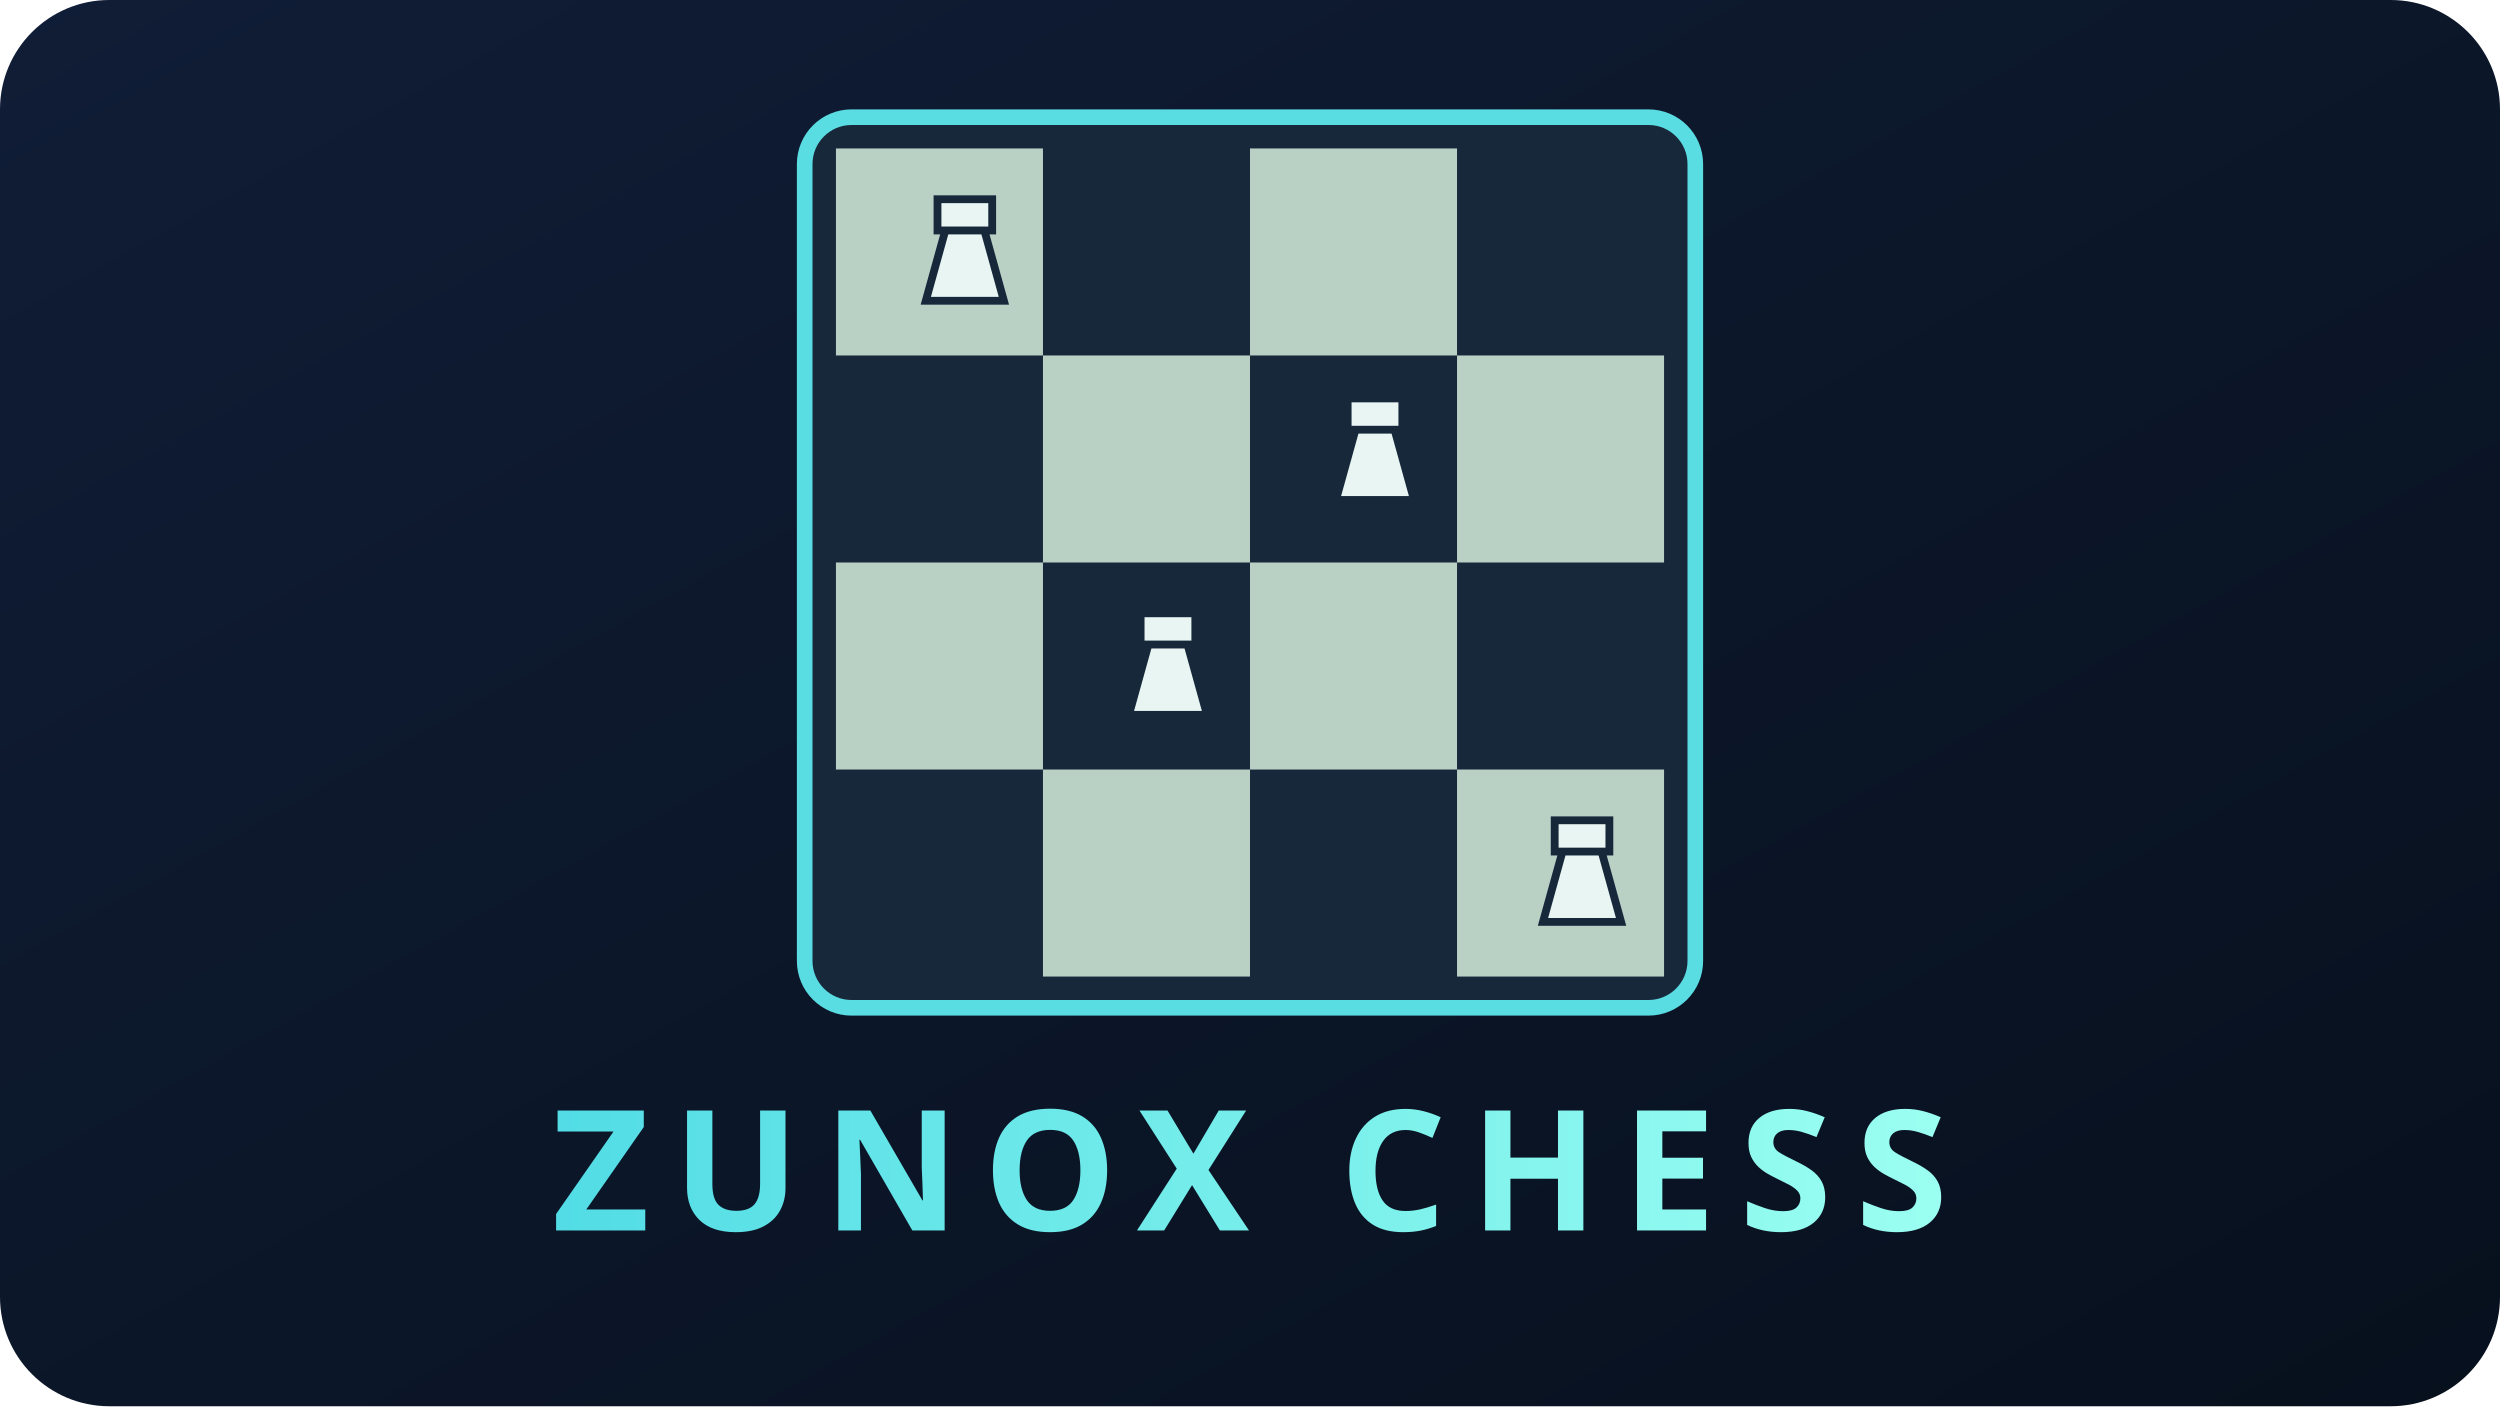
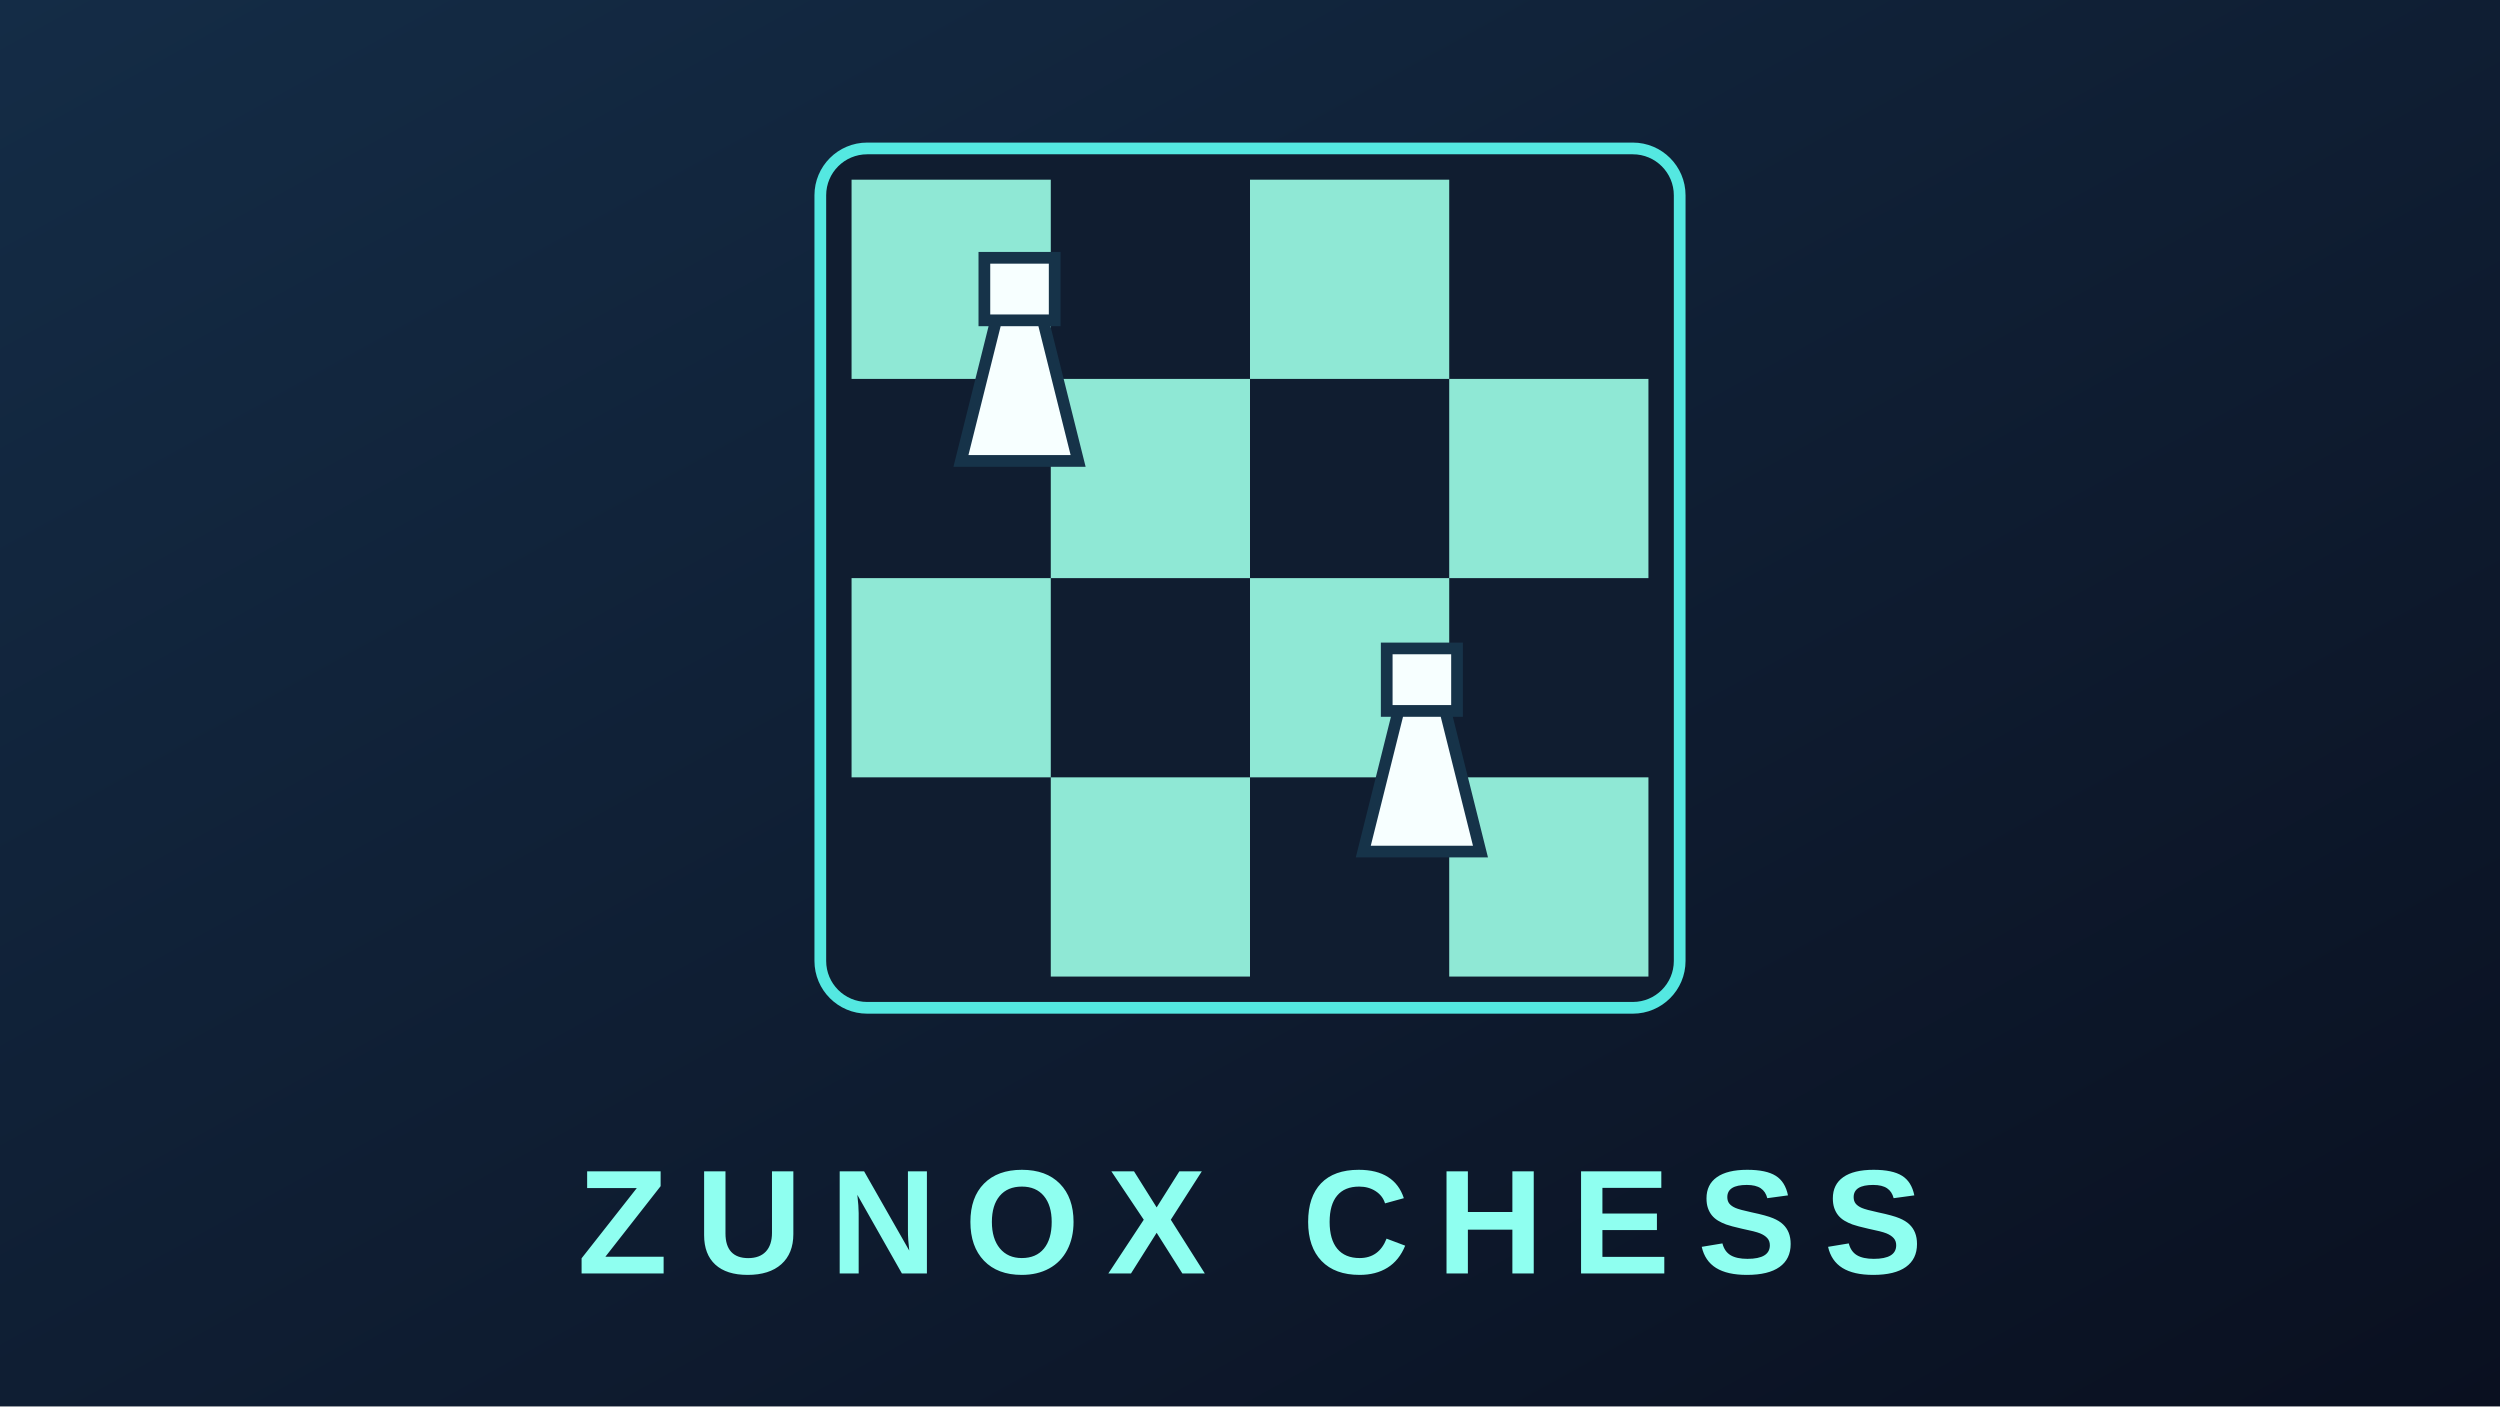
<svg xmlns="http://www.w3.org/2000/svg" viewBox="0 0 640 360">
  <defs>
-     <linearGradient id="b" x2="1" y2="1">
-       <stop stop-color="#101d36" />
-       <stop offset="1" stop-color="#07101d" />
-     </linearGradient>
-     <linearGradient id="c">
-       <stop stop-color="#52dce5" />
-       <stop offset="1" stop-color="#9bfff1" />
+     <linearGradient id="g" x2="1" y2="1">
+       <stop stop-color="#142c46" />
+       <stop offset="1" stop-color="#0a1020" />
    </linearGradient>
  </defs>
-   <rect width="640" height="360" rx="28" fill="url(#b)" />
-   <g transform="translate(206 30)">
-     <rect width="228" height="228" rx="12" fill="#18283b" stroke="#5adce3" stroke-width="4" />
-     <path fill="#b9d0c5" d="M8 8h53v53H8zm106 0h53v53h-53zm53 53h53v53h-53zM8 114h53v53H8zm106 0h53v53h-53zm53 53h53v53h-53zM61 61h53v53H61zm0 106h53v53H61z" />
-     <g fill="#e8f5f2" stroke="#16283a" stroke-width="2">
-       <path d="M34 21h14v8h-14zm2 8h10l5 18H31zM139 72h14v8h-14zm2 8h10l5 18h-20zM86 127h14v8H86zm2 8h10l5 18H83zM192 180h14v8h-14zm2 8h10l5 18h-20z" />
+   <rect width="640" height="360" fill="#0a1020" />
+   <path d="M0 0h640v360H0z" fill="url(#g)" />
+   <g transform="translate(210 38)" stroke="#54e8e1" stroke-width="3">
+     <rect width="220" height="220" rx="12" fill="#101d30" />
+     <path fill="#8fe8d5" stroke="none" d="M8 8h51v51H8zm102 0h51v51h-51zm51 51h51v51h-51zM8 110h51v51H8zm102 0h51v51h-51zm51 51h51v51h-51zM59 59h51v51H59zm0 102h51v51H59z" />
+     <g fill="#f7ffff" stroke="#163349" stroke-width="3">
+       <path d="M42 28h18v16H42zM45 44h12l9 36H36zM145 128h18v16h-18zM148 144h12l9 36h-30z" />
    </g>
  </g>
-   <text x="320" y="315" text-anchor="middle" fill="url(#c)" font-family="system-ui" font-size="43" font-weight="900" letter-spacing="6">ZUNOX CHESS</text>
+   <text x="320" y="326" text-anchor="middle" fill="#8ffff0" font-family="Arial" font-size="38" font-weight="900" letter-spacing="7">ZUNOX CHESS</text>
</svg>
